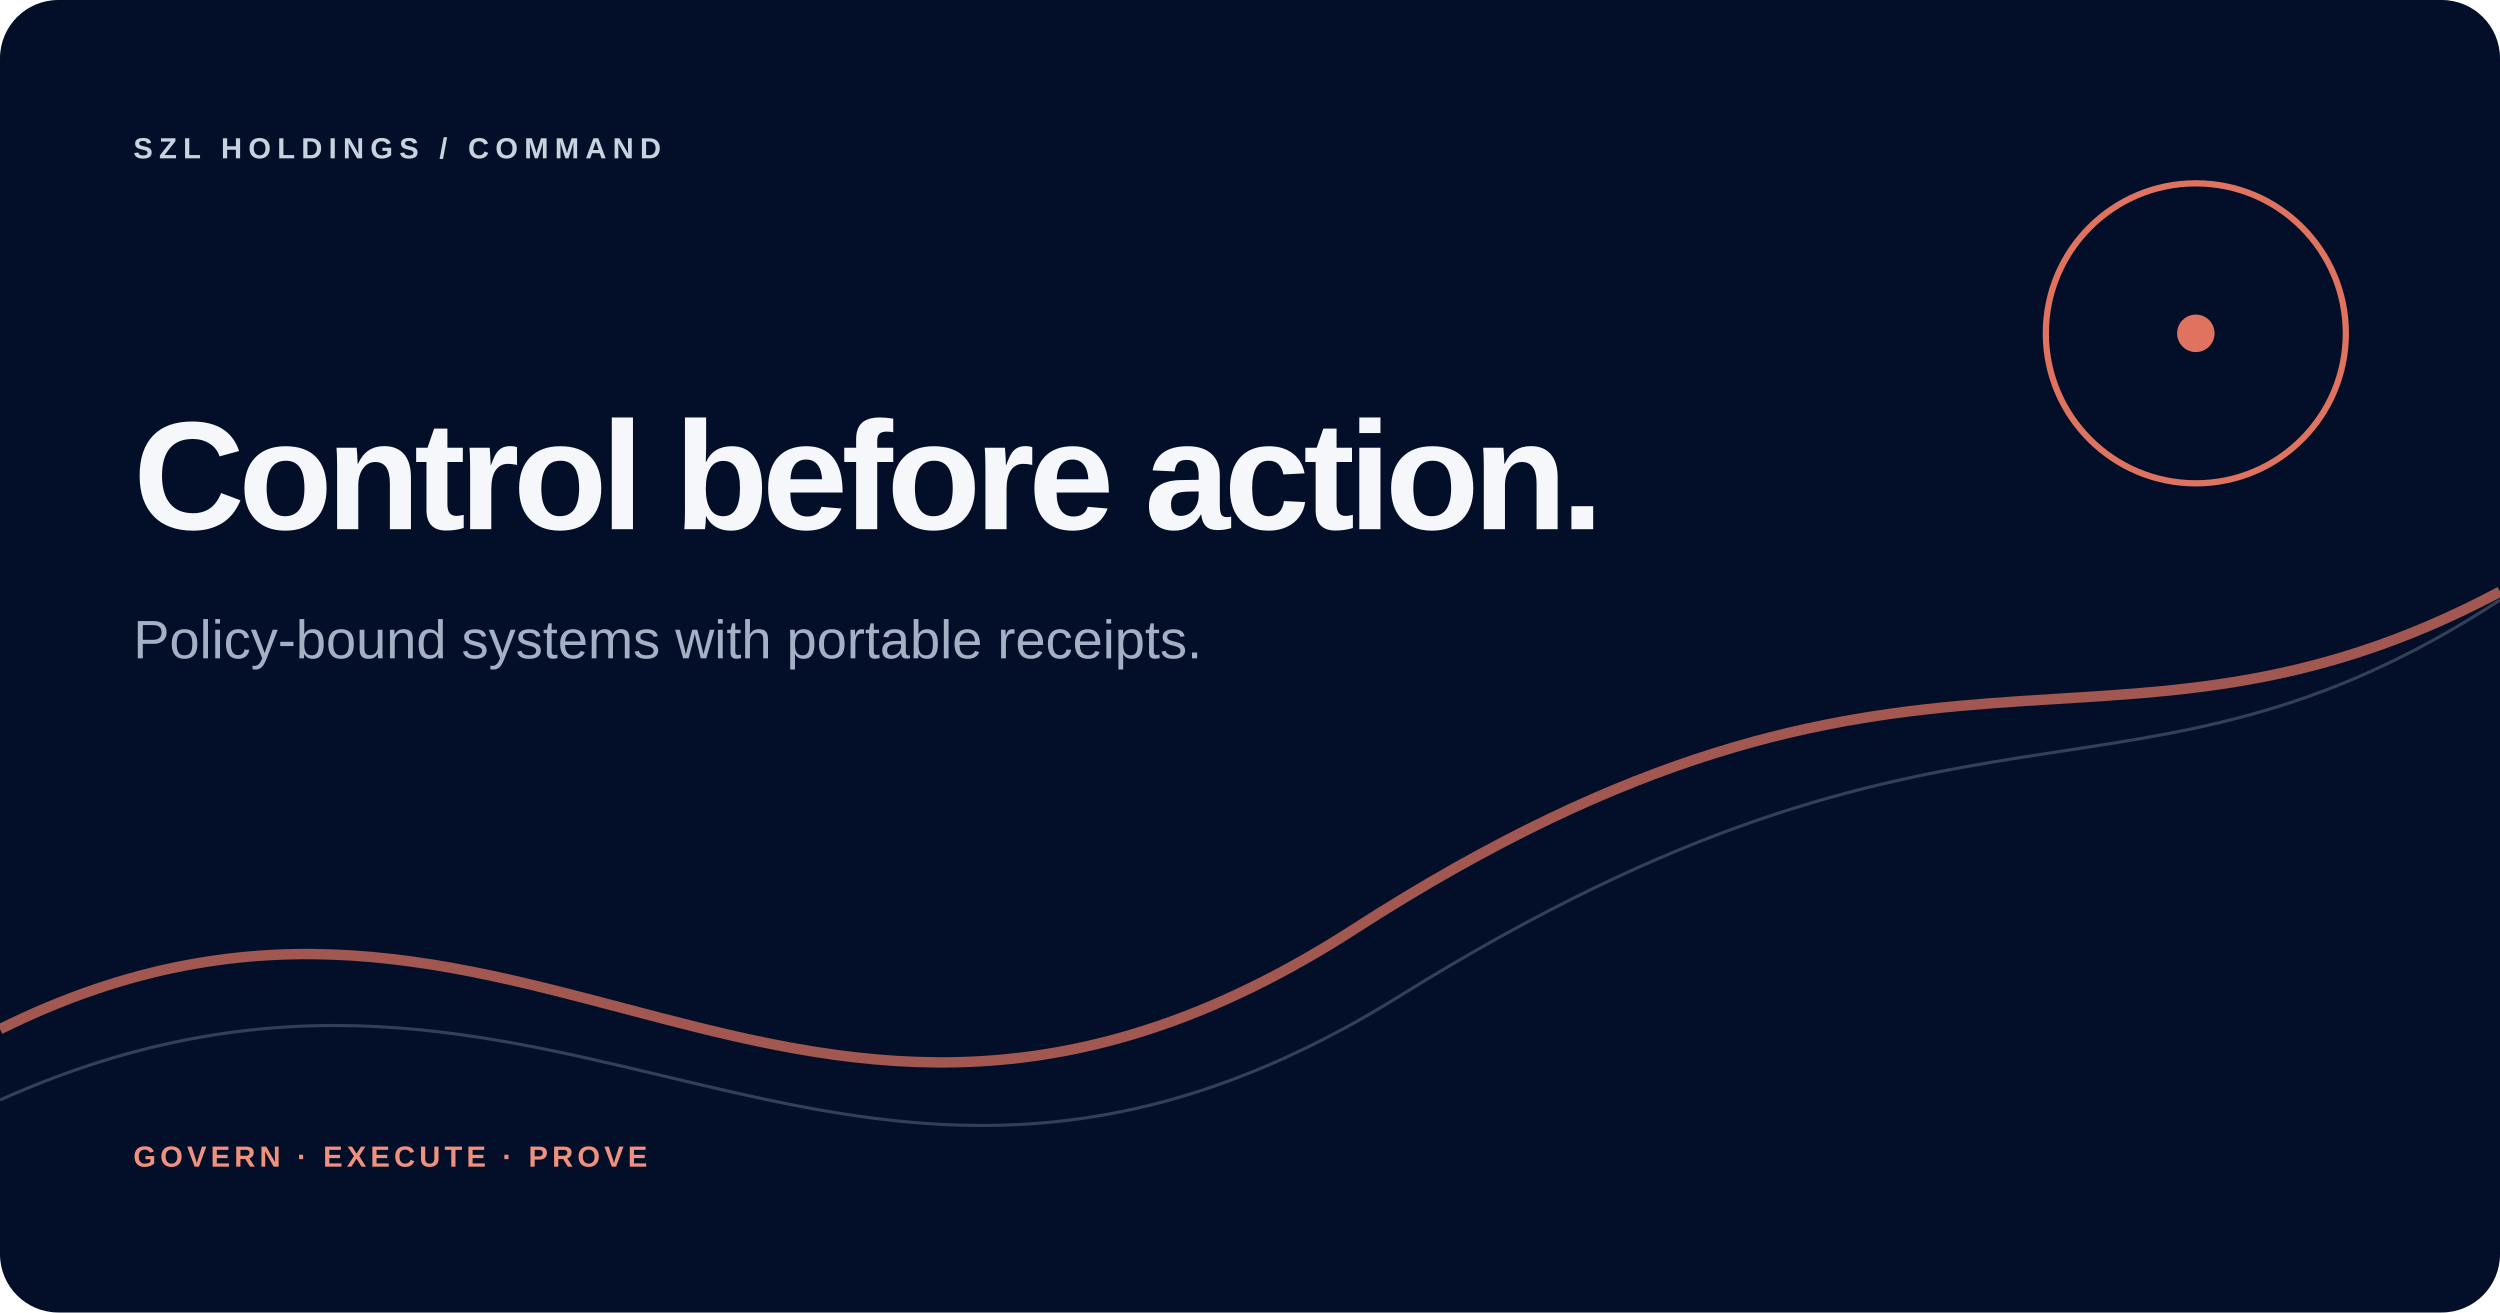
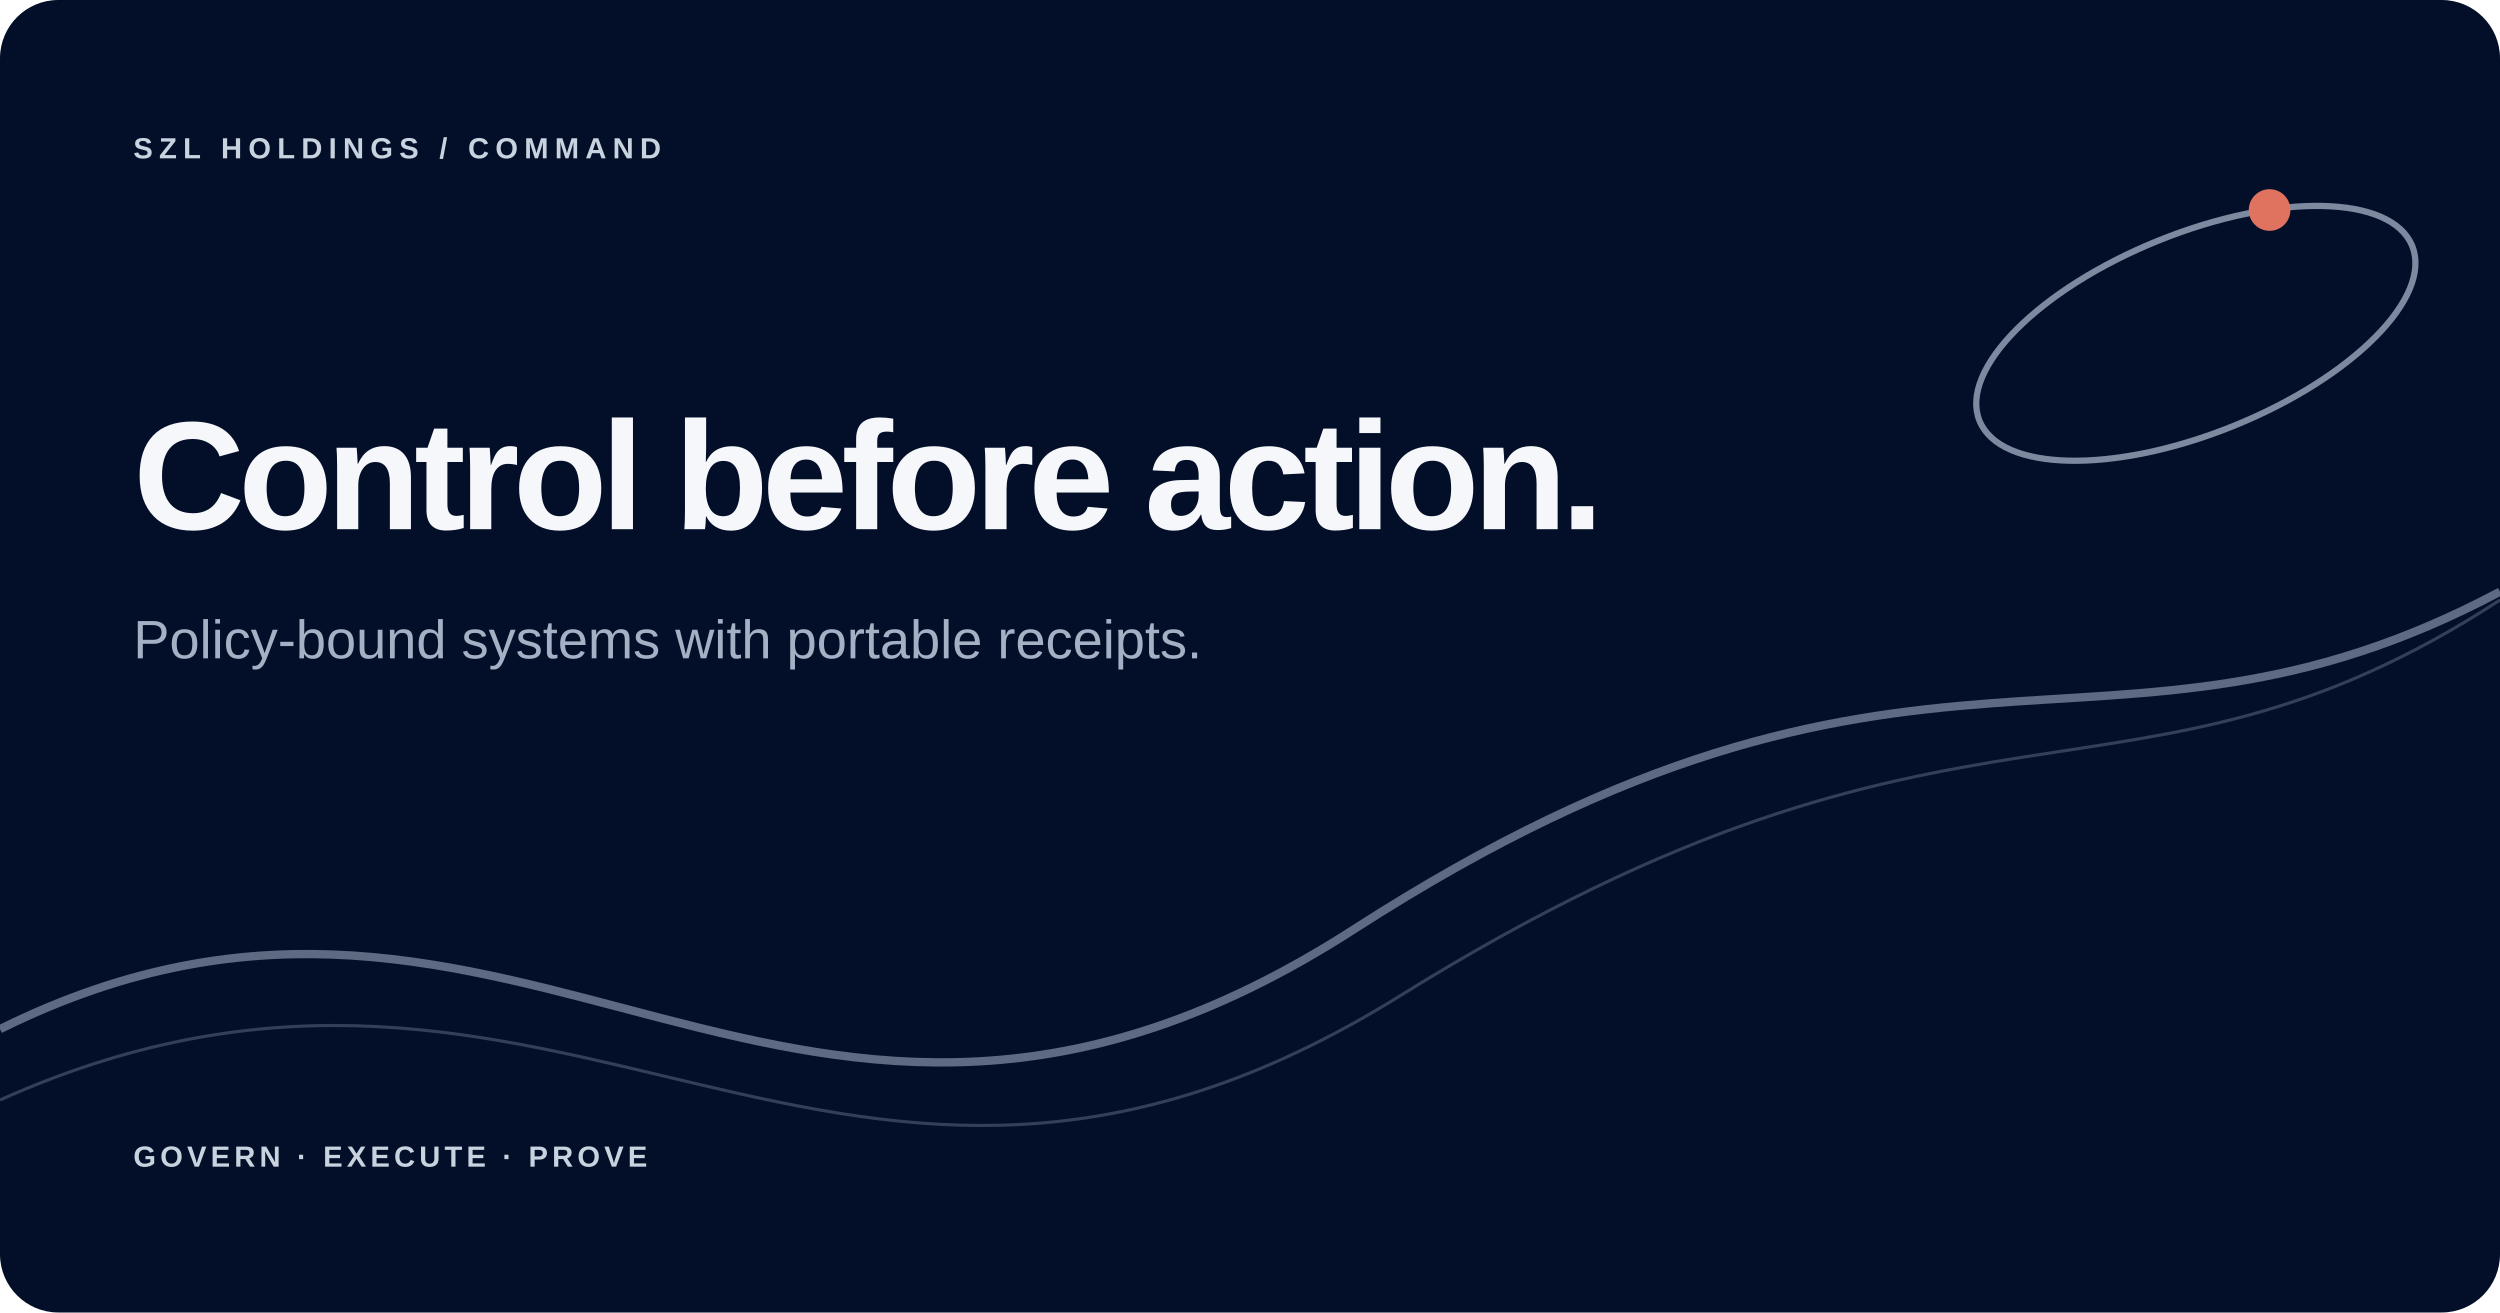
<svg xmlns="http://www.w3.org/2000/svg" width="1200" height="630" viewBox="0 0 1200 630" role="img" aria-labelledby="t d">
  <rect width="1200" height="630" rx="28" fill="#030F29" />
-   <path d="M0 494C250 370 380 620 650 446s360-61 550-162" fill="none" stroke="#DF735F" stroke-width="5" opacity=".72" />
+   <path d="M0 494C250 370 380 620 650 446s360-61 550-162" fill="none" stroke="#9AA7BD" stroke-width="4" opacity=".6" />
  <path d="M0 528C270 407 402 646 672 478s350-74 528-190" fill="none" stroke="#9AA7BD" stroke-width="1.5" opacity=".32" />
  <g font-family="system-ui,-apple-system,Segoe UI,Arial,sans-serif">
    <text x="64" y="76" fill="#C9D2DF" font-size="14" font-weight="700" letter-spacing="3">SZL HOLDINGS / COMMAND</text>
    <text x="64" y="254" fill="#F5F7FA" font-size="74" font-weight="760" letter-spacing="-3">Control before action.</text>
    <text x="64" y="316" fill="#A4B1C4" font-size="26">Policy-bound systems with portable receipts.</text>
-     <circle cx="1054" cy="160" r="72" fill="none" stroke="#DF735F" stroke-width="3" />
-     <circle cx="1054" cy="160" r="9" fill="#DF735F" />
-     <text x="64" y="560" fill="#F0917E" font-size="14" font-weight="800" letter-spacing="2">GOVERN · EXECUTE · PROVE</text>
+     <ellipse cx="1054" cy="160" rx="112" ry="48" fill="none" stroke="#9AA7BD" stroke-width="3" opacity=".8" transform="rotate(-22 1054 160)" />
+     <circle cx="1089.4" cy="100.8" r="10" fill="#DF735F" />
+     <text x="64" y="560" fill="#C9D2DF" font-size="14" font-weight="800" letter-spacing="2">GOVERN · EXECUTE · PROVE</text>
  </g>
</svg>
